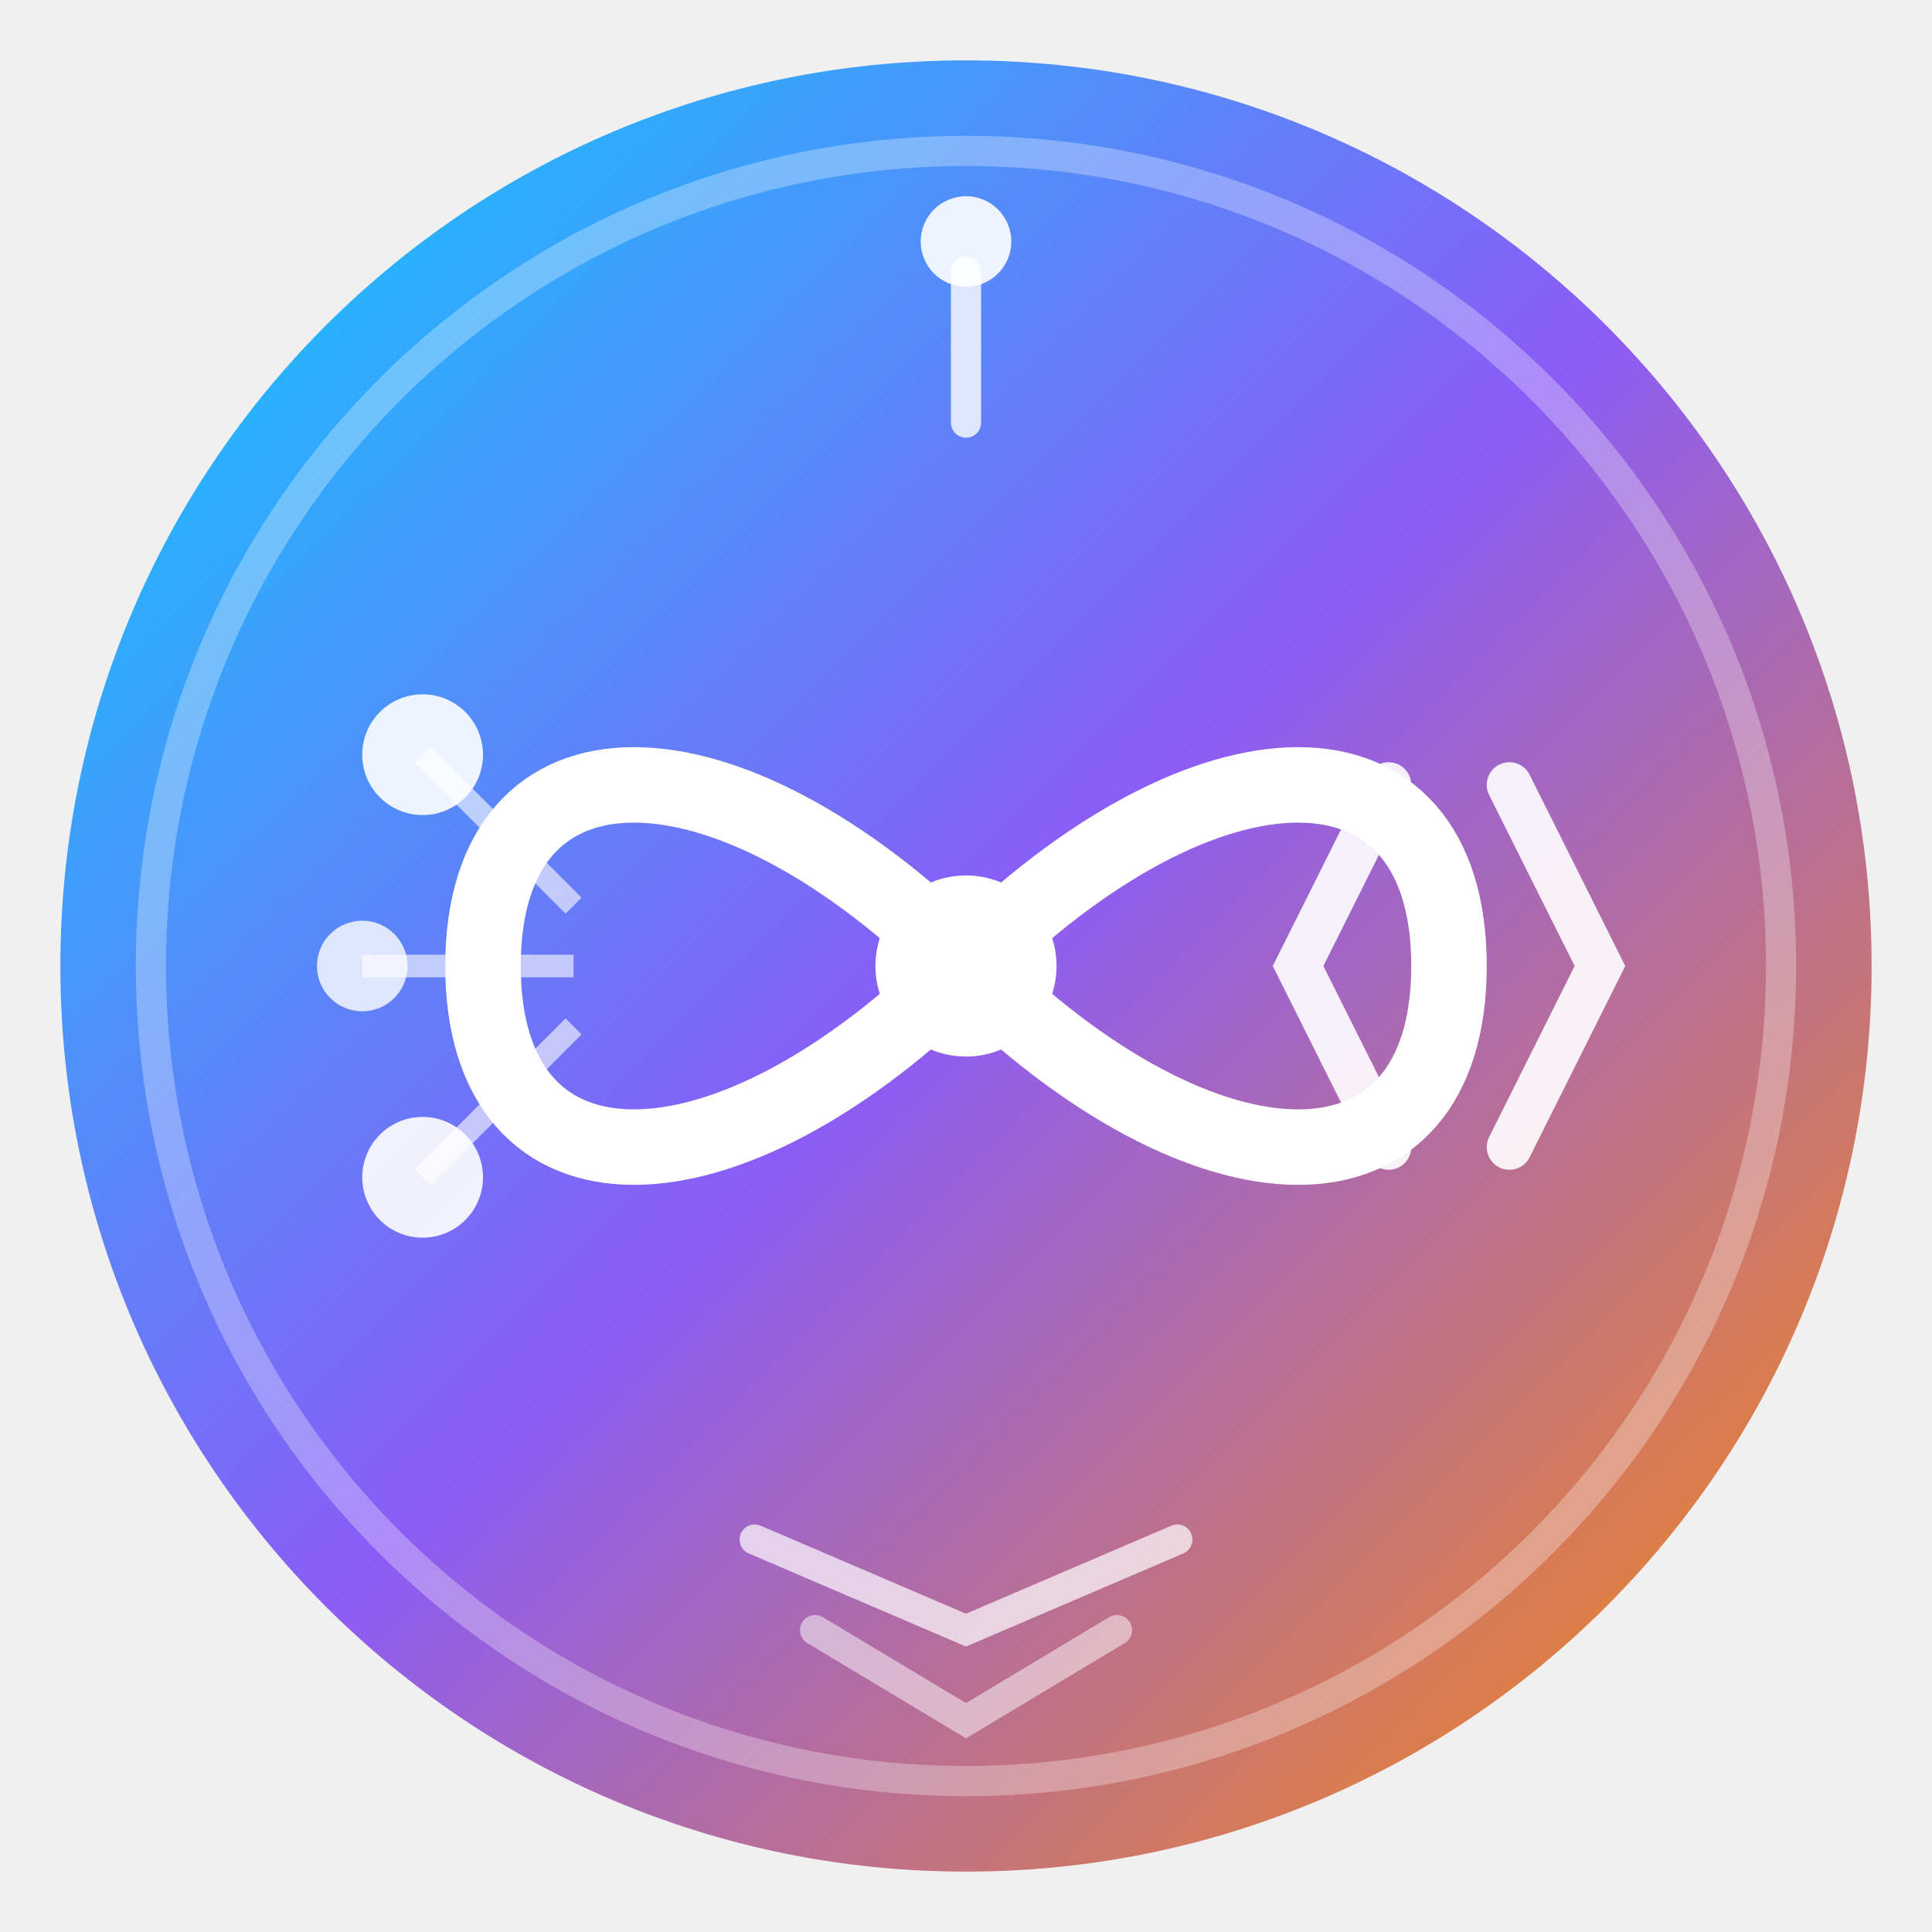
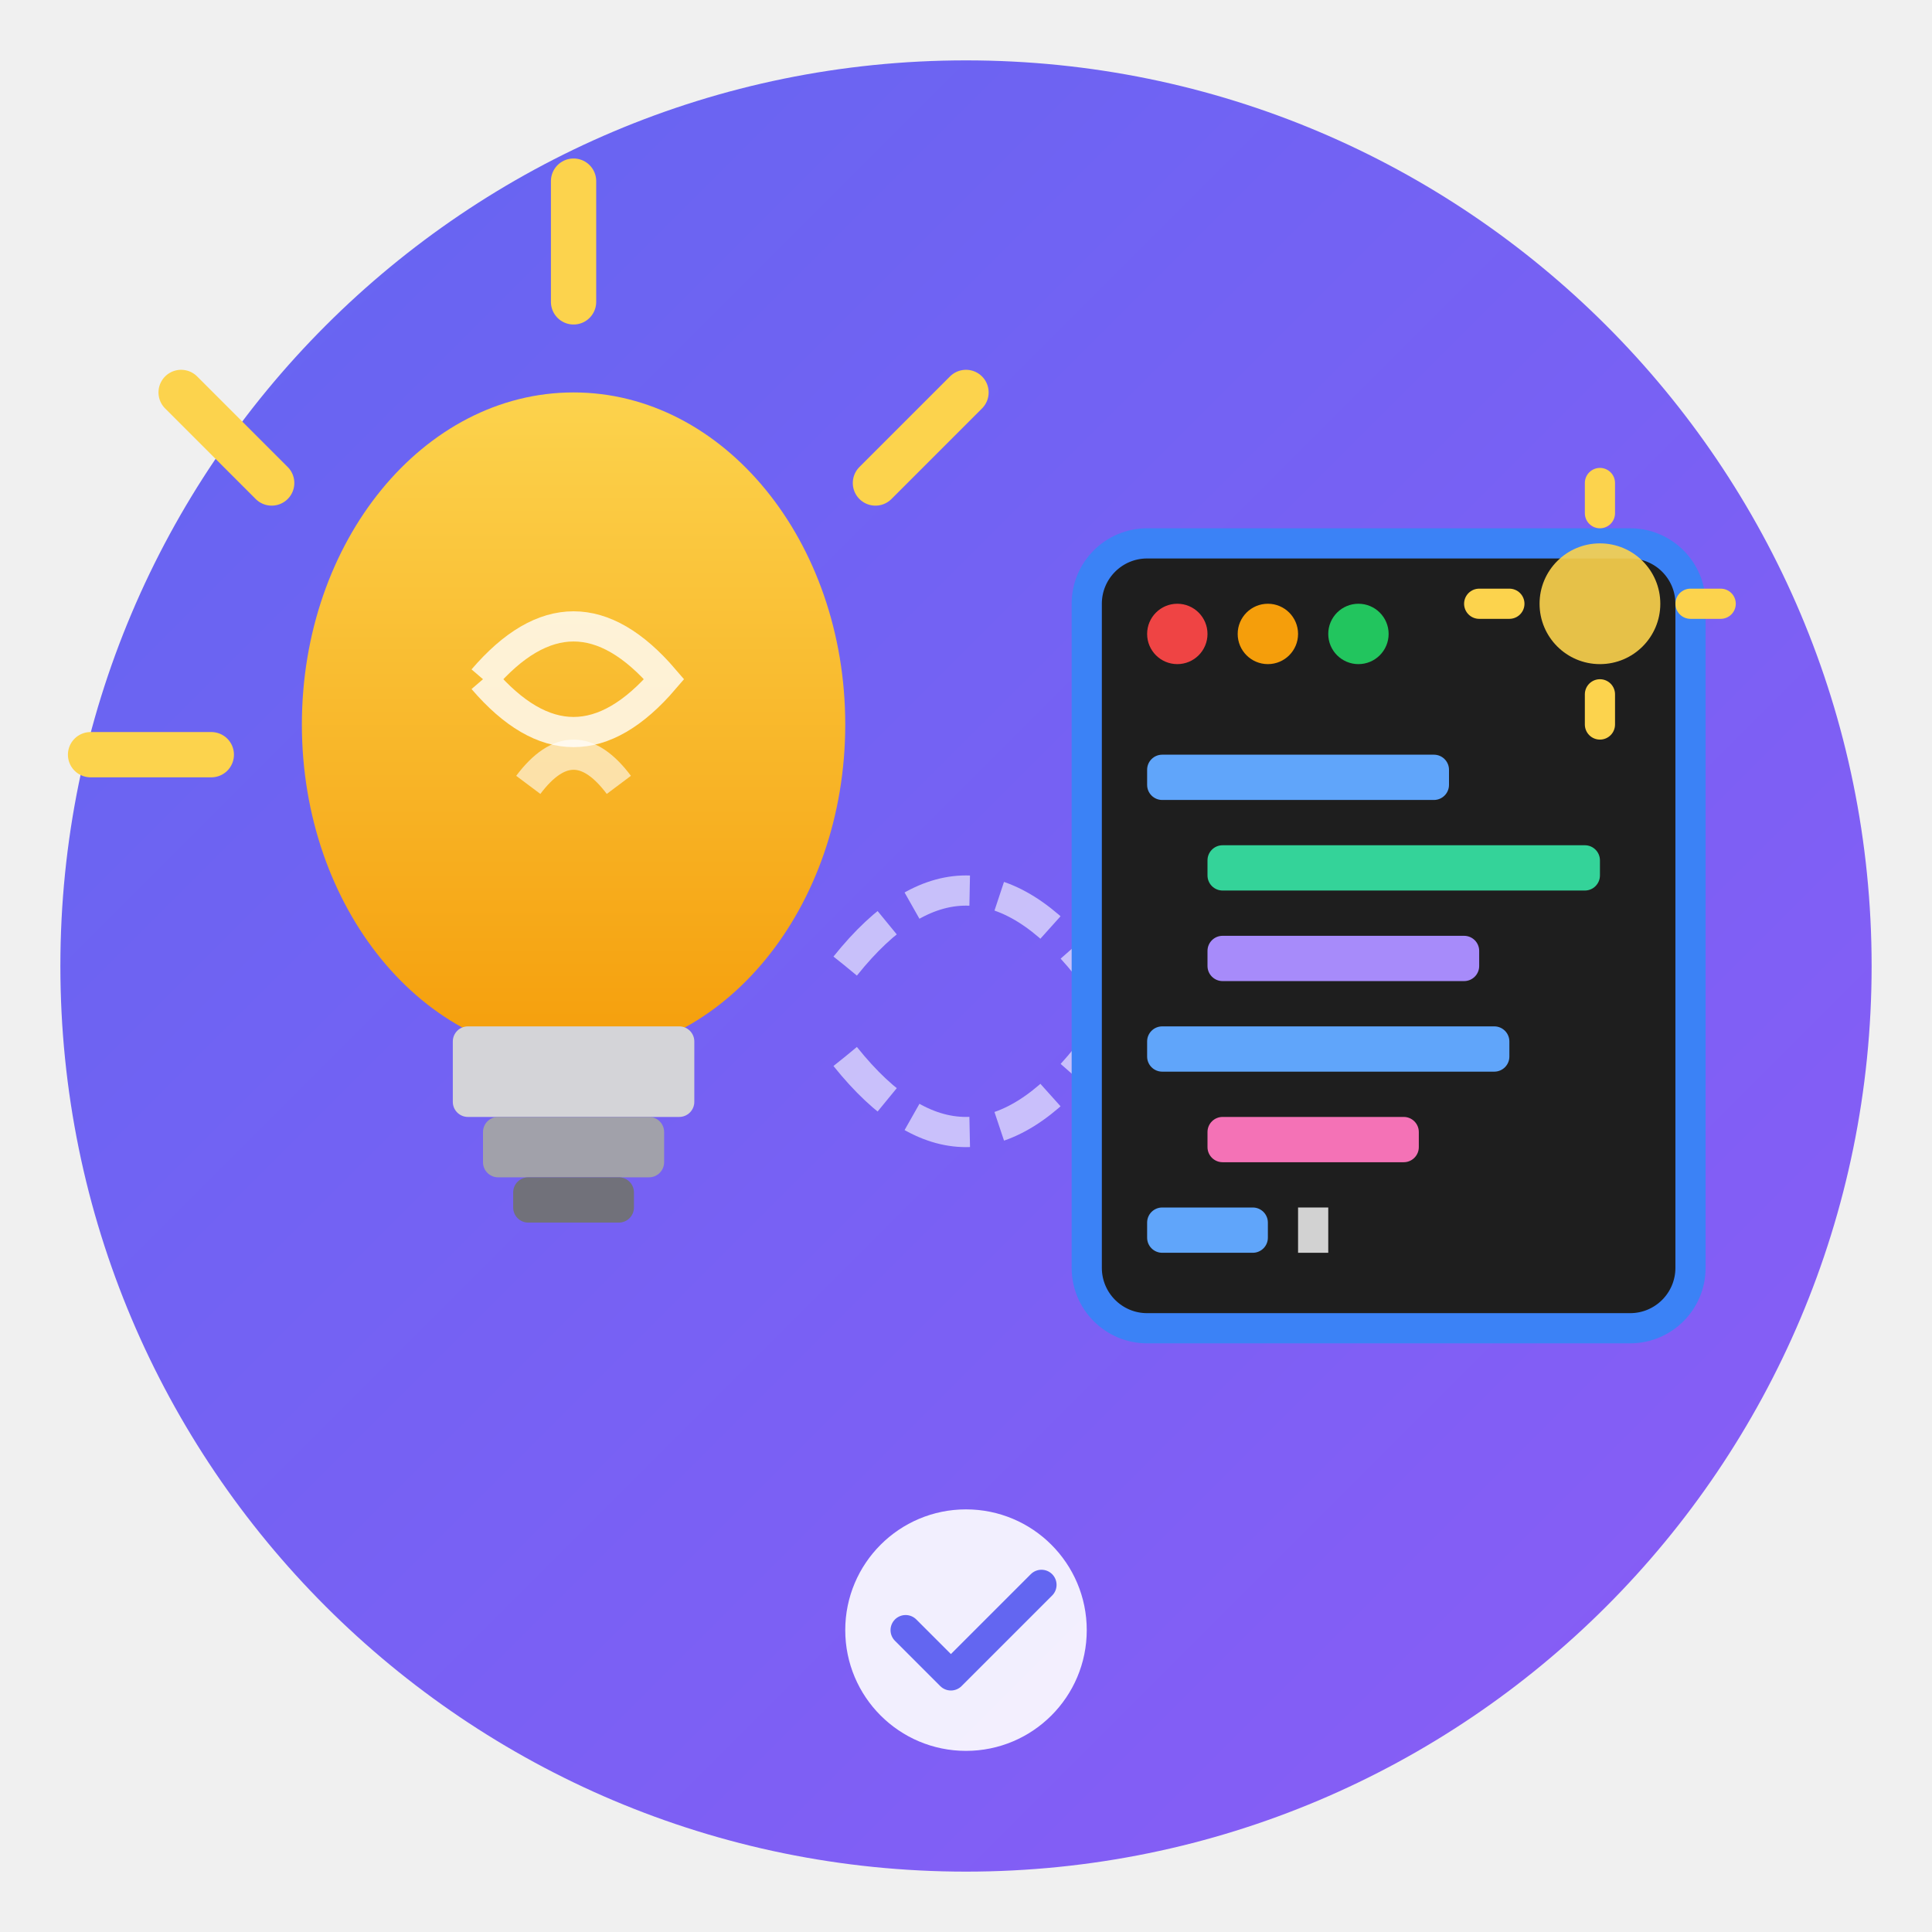
<svg xmlns="http://www.w3.org/2000/svg" viewBox="0 0 128 128">
  <defs>
-     <linearGradient id="mainGrad" x1="0%" y1="0%" x2="100%" y2="100%">
-       <stop offset="0%" style="stop-color:#00D4FF" />
-       <stop offset="50%" style="stop-color:#8B5CF6" />
-       <stop offset="100%" style="stop-color:#FF8C00" />
+     <linearGradient id="bgGrad" x1="0%" y1="0%" x2="100%" y2="100%">
+       <stop offset="0%" style="stop-color:#6366F1" />
+       <stop offset="100%" style="stop-color:#8B5CF6" />
+     </linearGradient>
+     <linearGradient id="bulbGrad" x1="0%" y1="0%" x2="0%" y2="100%">
+       <stop offset="0%" style="stop-color:#FCD34D" />
+       <stop offset="100%" style="stop-color:#F59E0B" />
    </linearGradient>
  </defs>
-   <circle cx="64" cy="64" r="60" fill="url(#mainGrad)" />
-   <circle cx="64" cy="64" r="54" fill="none" stroke="rgba(255,255,255,0.3)" stroke-width="2" />
-   <path d="M32 64 C32 48, 48 48, 64 64 C80 80, 96 80, 96 64 C96 48, 80 48, 64 64 C48 80, 32 80, 32 64" fill="none" stroke="white" stroke-width="5" stroke-linecap="round" />
-   <circle cx="64" cy="64" r="6" fill="white" />
-   <circle cx="28" cy="50" r="4" fill="white" opacity="0.9" />
-   <circle cx="24" cy="64" r="3" fill="white" opacity="0.8" />
-   <circle cx="28" cy="78" r="4" fill="white" opacity="0.9" />
-   <line x1="28" y1="50" x2="38" y2="60" stroke="white" stroke-width="1.5" opacity="0.6" />
-   <line x1="24" y1="64" x2="38" y2="64" stroke="white" stroke-width="1.5" opacity="0.6" />
-   <line x1="28" y1="78" x2="38" y2="68" stroke="white" stroke-width="1.5" opacity="0.6" />
-   <path d="M92 52 L86 64 L92 76" fill="none" stroke="white" stroke-width="3" stroke-linecap="round" opacity="0.9" />
-   <path d="M100 52 L106 64 L100 76" fill="none" stroke="white" stroke-width="3" stroke-linecap="round" opacity="0.9" />
-   <path d="M64 18 L64 28" stroke="white" stroke-width="2" stroke-linecap="round" opacity="0.8" />
-   <circle cx="64" cy="16" r="3" fill="white" opacity="0.9" />
-   <path d="M50 102 L64 108 L78 102" fill="none" stroke="white" stroke-width="2" stroke-linecap="round" opacity="0.7" />
-   <path d="M54 108 L64 114 L74 108" fill="none" stroke="white" stroke-width="2" stroke-linecap="round" opacity="0.5" />
+   <circle cx="64" cy="64" r="60" fill="url(#bgGrad)" />
+   <ellipse cx="38" cy="48" rx="18" ry="22" fill="url(#bulbGrad)" />
+   <rect x="30" y="68" width="16" height="6" rx="1" fill="#D4D4D8" />
+   <rect x="32" y="74" width="12" height="4" rx="1" fill="#A1A1AA" />
+   <rect x="34" y="78" width="8" height="3" rx="1" fill="#71717A" />
+   <line x1="38" y1="20" x2="38" y2="12" stroke="#FCD34D" stroke-width="3" stroke-linecap="round" />
+   <line x1="18" y1="32" x2="12" y2="26" stroke="#FCD34D" stroke-width="3" stroke-linecap="round" />
+   <line x1="58" y1="32" x2="64" y2="26" stroke="#FCD34D" stroke-width="3" stroke-linecap="round" />
+   <line x1="14" y1="50" x2="6" y2="50" stroke="#FCD34D" stroke-width="3" stroke-linecap="round" />
+   <path d="M32 45 Q38 38 44 45 Q38 52 32 45" fill="none" stroke="#FFF" stroke-width="2" opacity="0.8" />
+   <path d="M35 52 Q38 48 41 52" fill="none" stroke="#FFF" stroke-width="2" opacity="0.6" />
+   <path d="M56 64 Q64 54 72 64" fill="none" stroke="white" stroke-width="2" stroke-dasharray="4,2" opacity="0.6" />
+   <path d="M56 70 Q64 80 72 70" fill="none" stroke="white" stroke-width="2" stroke-dasharray="4,2" opacity="0.6" />
+   <rect x="72" y="36" width="40" height="52" rx="4" fill="#1E1E1E" stroke="#3B82F6" stroke-width="2" />
+   <circle cx="78" cy="42" r="2" fill="#EF4444" />
+   <circle cx="84" cy="42" r="2" fill="#F59E0B" />
+   <circle cx="90" cy="42" r="2" fill="#22C55E" />
+   <rect x="76" y="50" width="20" height="3" rx="1" fill="#60A5FA" />
+   <rect x="80" y="56" width="26" height="3" rx="1" fill="#34D399" />
+   <rect x="80" y="62" width="18" height="3" rx="1" fill="#A78BFA" />
+   <rect x="76" y="68" width="24" height="3" rx="1" fill="#60A5FA" />
+   <rect x="80" y="74" width="14" height="3" rx="1" fill="#F472B6" />
+   <rect x="76" y="80" width="8" height="3" rx="1" fill="#60A5FA" />
+   <rect x="86" y="80" width="2" height="3" fill="#FFF" opacity="0.8" />
+   <circle cx="106" cy="40" r="4" fill="#FCD34D" opacity="0.9" />
+   <line x1="106" y1="34" x2="106" y2="32" stroke="#FCD34D" stroke-width="2" stroke-linecap="round" />
+   <line x1="106" y1="48" x2="106" y2="46" stroke="#FCD34D" stroke-width="2" stroke-linecap="round" />
+   <line x1="100" y1="40" x2="98" y2="40" stroke="#FCD34D" stroke-width="2" stroke-linecap="round" />
+   <line x1="112" y1="40" x2="114" y2="40" stroke="#FCD34D" stroke-width="2" stroke-linecap="round" />
+   <circle cx="64" cy="108" r="8" fill="white" opacity="0.9" />
+   <path d="M60 108 L63 111 L69 105" fill="none" stroke="#6366F1" stroke-width="2" stroke-linecap="round" stroke-linejoin="round" />
</svg>
